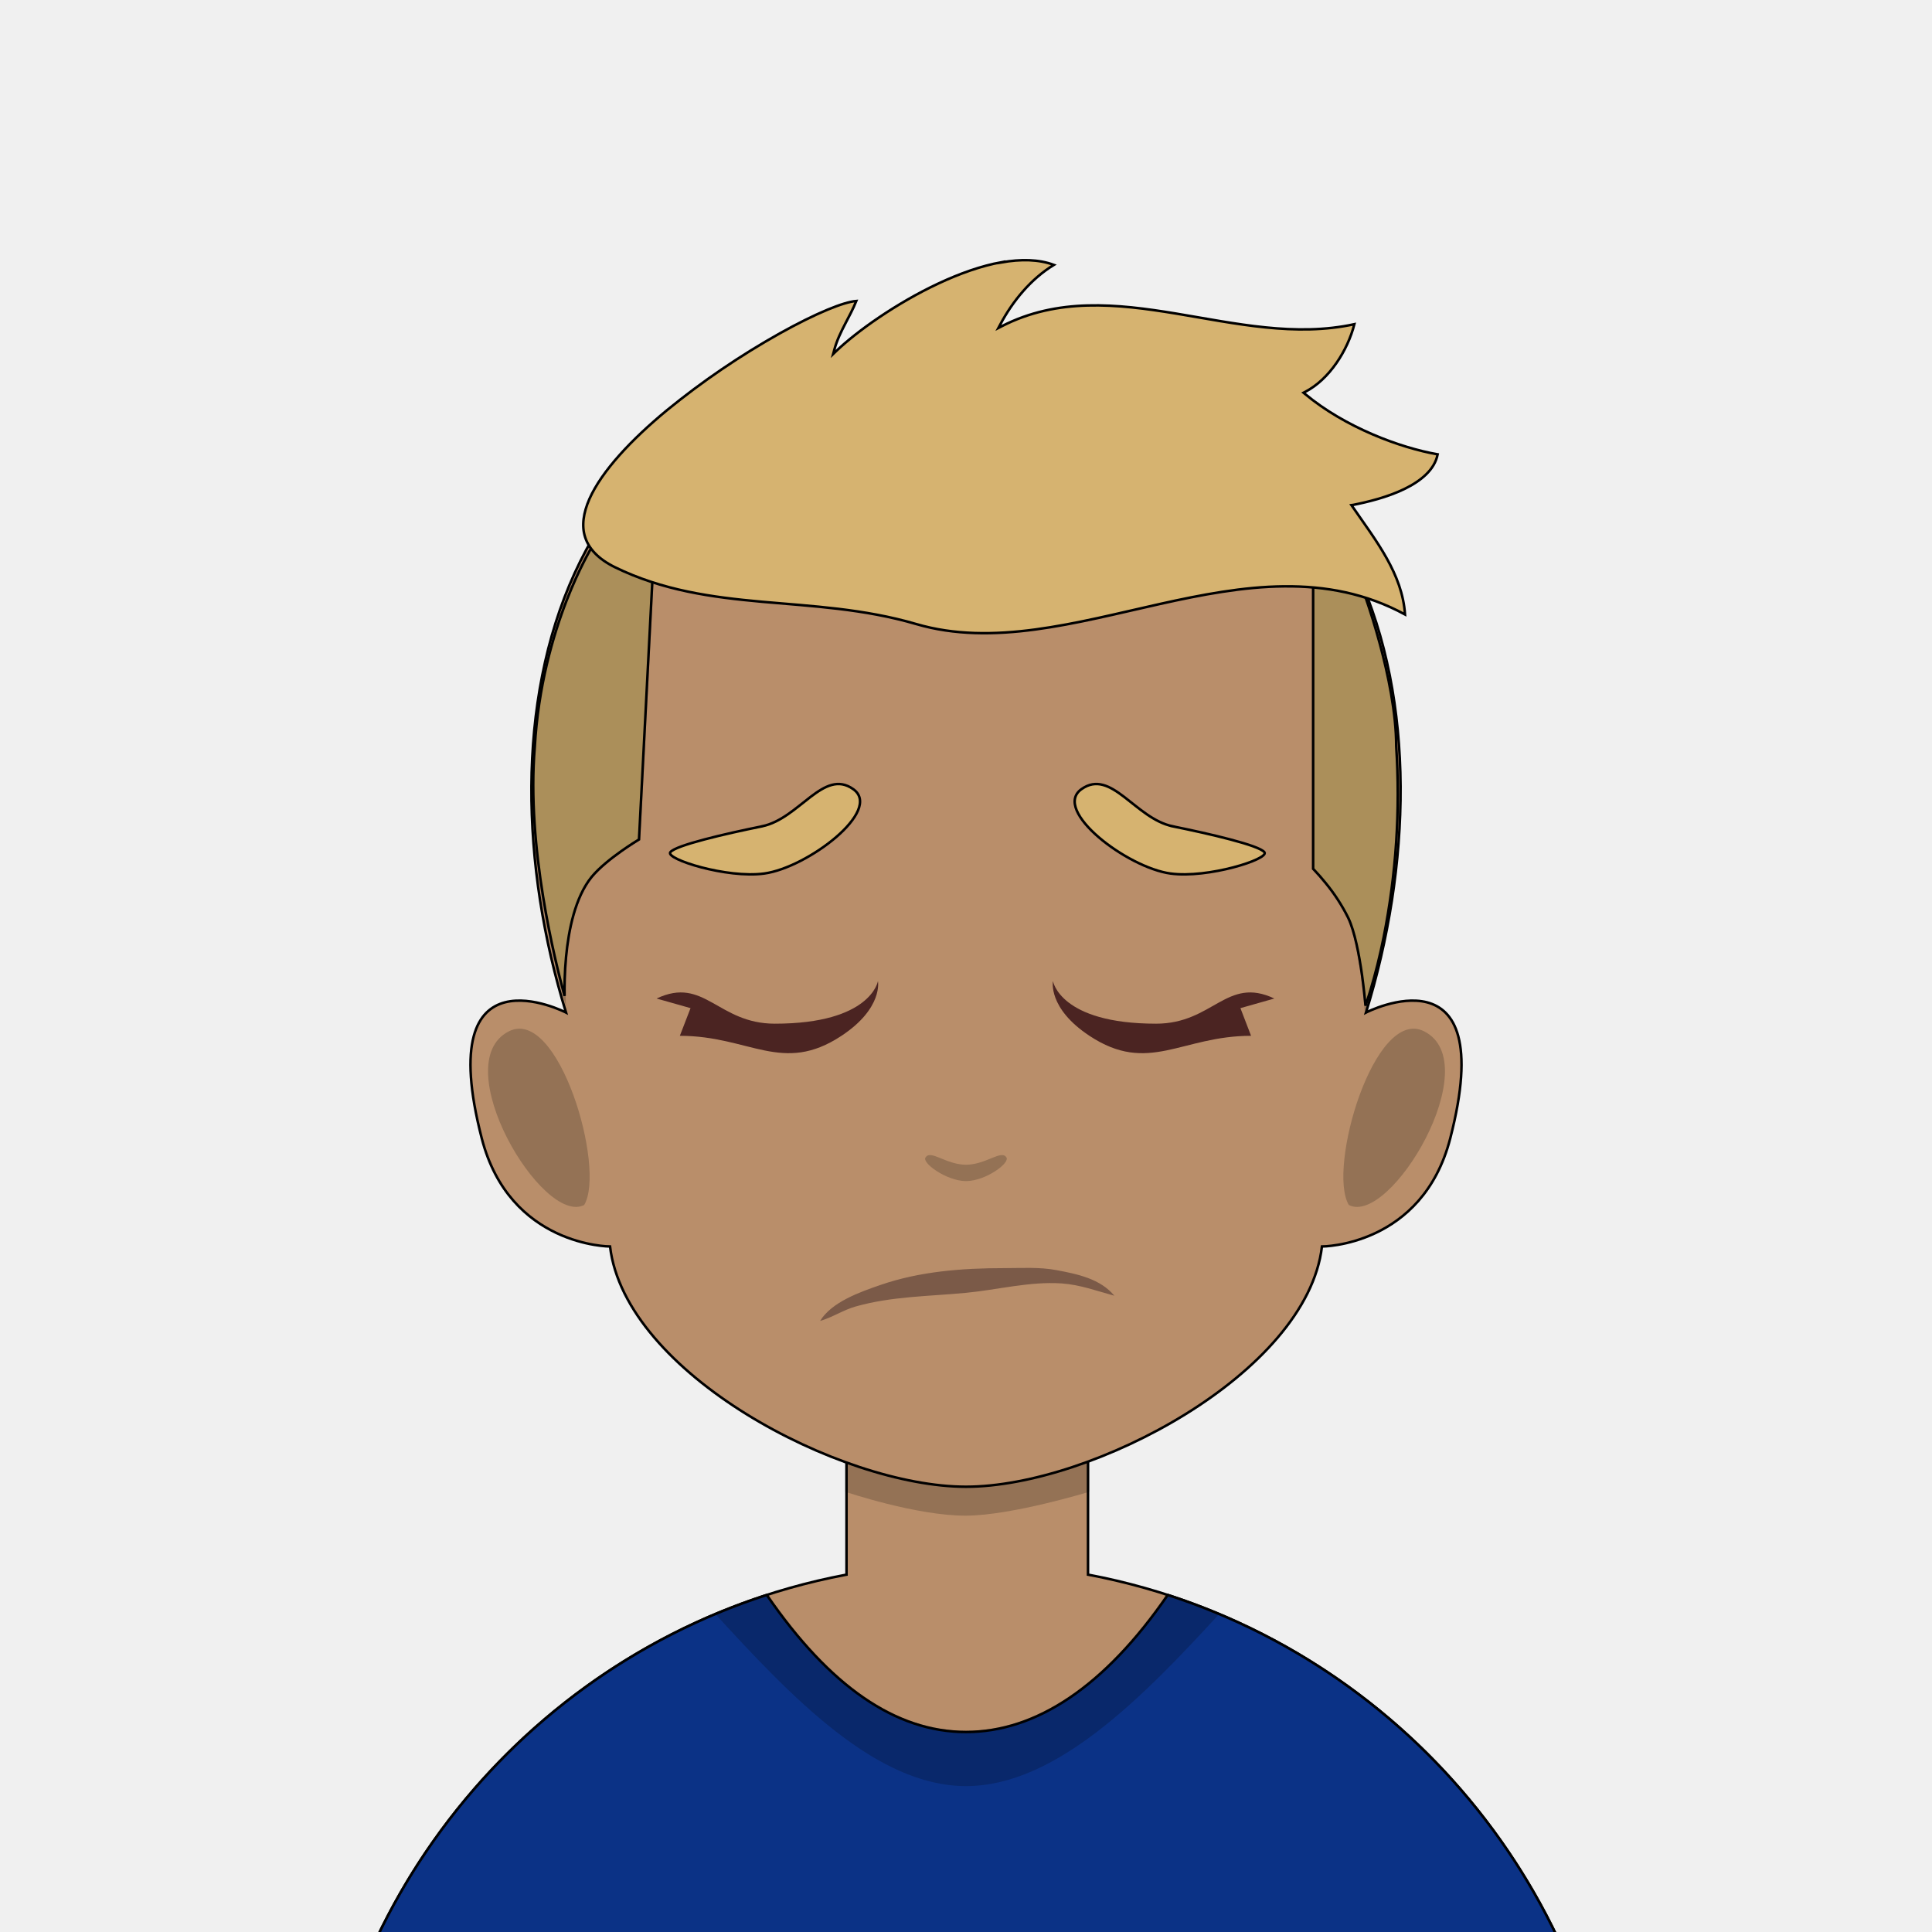
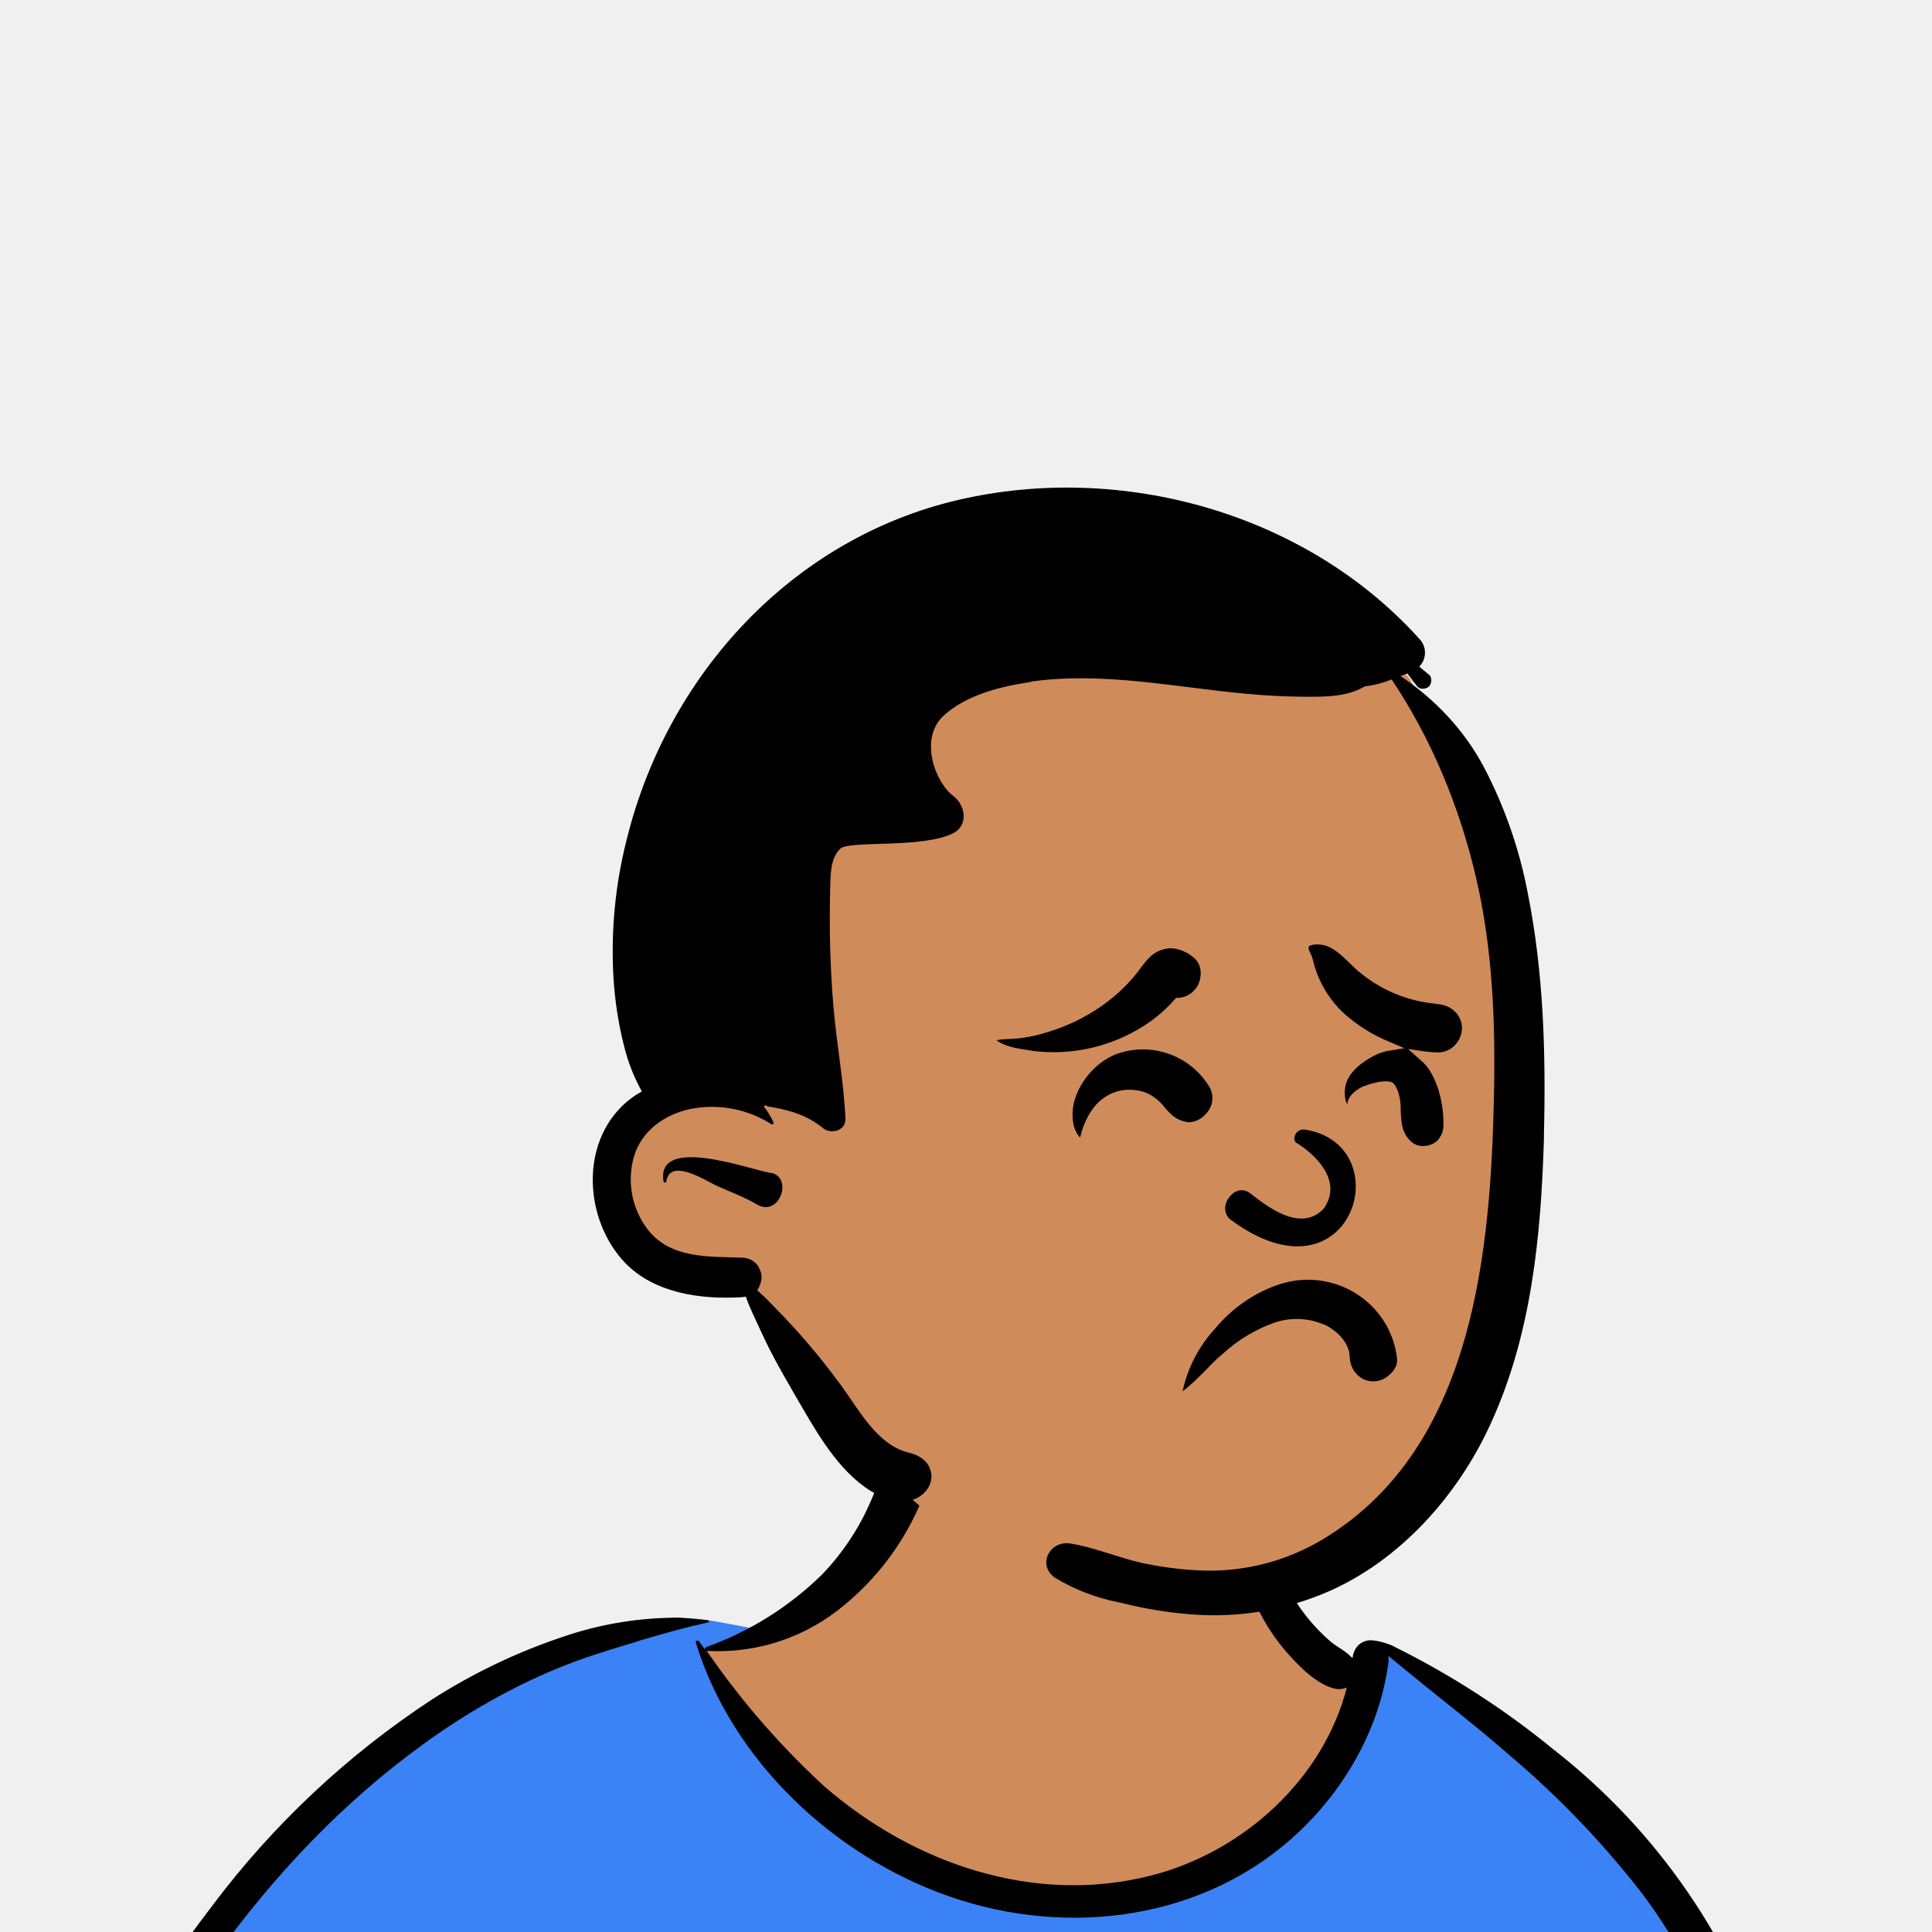
- <svg xmlns="http://www.w3.org/2000/svg" viewBox="0 0 768 768" fill="none" shape-rendering="auto">
+ <svg xmlns="http://www.w3.org/2000/svg" viewBox="0 0 704 704" fill="none" shape-rendering="auto">
  <mask id="viewboxMask">
-     <rect width="768" height="768" rx="0" ry="0" x="0" y="0" fill="#fff" />
+     <rect width="704" height="704" rx="0" ry="0" x="0" y="0" fill="#fff" />
  </mask>
  <g mask="url(#viewboxMask)">
-     <g transform="translate(0 10)" />
-     <path d="M432.5 556.5v69.45l.4.07c120.31 22.8 211.36 128.92 211.6 256.48h-520c.24-127.56 91.29-233.7 211.6-256.48l.4-.07V556.5z" fill="#b98e6a" stroke="black" />
-     <path d="M336 556h97v37s-30.58 9.4-49 9.5c-19.59.1-48-9.5-48-9.5z" fill="black" fill-opacity="0.2" />
-     <path d="M191.5 452.5c-20-77.5 33.5-50 33.5-50C189.18 286.68 217 140 384 140s194.82 146.68 159 262.5c0 0 53.5-27.5 33.5 50-11.1 43-51 43-51 43C519.57 545.9 434 591 384 591s-135.57-45.1-141.5-95.5c0 0-39.9 0-51-43Z" fill="#b98e6a" stroke="black" />
-     <path d="M202.22 410c19.81-10.14 38.7 54.5 30 69-16.5 8.5-55-56.21-30-69m363.96 0c-19.82-10.14-38.7 54.5-30 69 16.5 8.5 55-56.21 30-69M384 469.5c-7.81 0-18-7.5-16-9.5 2-3 8.19 3 16 3s14-6 16-3c1.81 2.17-8.19 9.5-16 9.5" fill="black" fill-opacity="0.2" />
-     <path d="M464.2 634.02c104.45 33.8 180.08 132.24 180.3 248.48h-520c.22-116.24 75.85-214.69 180.3-248.48 25.04 36.42 51.31 54.48 79.2 54.48 27.88 0 55.15-18.06 80.2-54.48Z" fill="#0b3286" stroke="black" />
-     <path d="M384 688c-27.73 0-53.94-18-79-54.58l-21 7.79C314.93 675 348.38 710 384 710s70.07-35 101-68.8l-21-7.78C438.94 670 411.73 688 384 688" fill="black" fill-opacity="0.2" />
-     <path d="M443 515.1c-5.6-6.78-14.7-8.64-23-10.2-6.89-1.3-14.02-.8-21-.8-16.38 0-33.36 1.28-49 6.69-8.06 2.78-19.39 6.74-24 14.3 4.88-1.4 9.12-4.3 14-5.7 14.38-4.1 29.32-4.07 44-5.47 12.54-1.2 25.36-4.6 38-3.74 7.36.5 13.98 3 21 4.9" fill="#3F2626" fill-opacity="0.5" />
-     <path d="m274.5 400.75-4.25 11c27.75 0 40.74 15.54 64.25 0C351.14 400.75 349 390 349 390s-2.75 16.93-41 16.93c-22.71 0-28-19-47-10zm218.59 0 4.23 11c-27.75 0-40.74 15.54-64.25 0-16.64-11-14.5-21.75-14.5-21.75s2.75 16.93 41 16.93c22.71 0 28-19 47-10z" fill="#4B2422" />
-     <g fill="#d6b370">
-       <path d="M302.87 328.48c14.96-3.04 24.47-23.2 36.31-14.78s-18.13 31.2-35.4 33.54c-14.8 2.02-39.28-5.72-37.33-8.45 1.94-2.74 21.93-7.37 36.42-10.3m163.35 0c-14.97-3.05-24.48-23.2-36.32-14.79s18.14 31.2 35.4 33.54c14.81 2.02 39.28-5.72 37.34-8.45-1.94-2.74-21.94-7.37-36.43-10.3" />
-       <path d="M302.87 328.48c14.96-3.04 24.47-23.2 36.31-14.78s-18.13 31.2-35.4 33.54c-14.8 2.02-39.28-5.72-37.33-8.45 1.94-2.74 21.93-7.37 36.42-10.3Zm163.35 0c-14.97-3.04-24.48-23.2-36.32-14.78s18.14 31.2 35.4 33.54c14.81 2.02 39.28-5.72 37.34-8.45-1.94-2.74-21.94-7.37-36.43-10.3Z" stroke="black" />
+     <g transform="translate(0 28.16)">
+       <g transform="translate(35.2 35.2) scale(0.9)">
+         <g fill-rule="evenodd" clip-rule="evenodd">
+           <path d="M705.3 1074a2351.1 2351.1 0 0 1-15.6-101c-1-7.7-2.5-16.4 2.7-22 7.3-8 14-14.8 14.8-26.2.8-10.7-2.8-22.4-5-32.8a809.4 809.4 0 0 0-17.3-64.7c-6.6-21.7-13.9-43.2-21.3-64.6-6.9-20-13.5-40.3-22.5-59.5-17-36.5-46-63.5-81.6-81.6-9-4.5-27-20.5-36.3-24-8.5-3.4-8.5 6.3-16.9 2.6-6.7-2.9-13-6.7-16.7-13.2-4-7-14.3-16.9-15.9-25-3.3-17.4.3-32.2-12-45.3a90 90 0 0 0-41.1-23.8c-33.7-9.3-78.5-2.8-98.8 28.5-9.7 14.9-13 33-26.2 45.1-11.4 10.7-8.8 18-23.6 23.4-.9.3-23.6-4.5-24.4-4.2-16.2-3.5-31.7 6.2-46.5 11.8a325.4 325.4 0 0 0-63 32.3 399.2 399.2 0 0 0-102.3 98.5 482.5 482.5 0 0 0-76.4 161c-1.7 6.4-3.5 13-1.5 19.4 1.7 5.3 5.4 9.2 9.8 12.4 6 4.3 18 7 17.7 15.7-.1 6.6-2.4 13.5-3.5 20-1.3 7.7-2.3 15.5-3.4 23.2-4.8 35.4-8.6 71-10.3 106.6a920 920 0 0 0-.5 106c.1 2.3.8 4.5 2 6.2-1 .4-1.2 2.4.1 2.7l2.7.5a12 12 0 0 0 7 2.4l5.5.2c19.3 4 38.6 7.9 58.1 10.8 23.8 3.5 47.6 6.3 71.5 8.7 49.2 4.8 98 3.2 147.1.6a1877 1877 0 0 1 147.4-2c49.2 1.4 98.4 3.5 147.6 4.4 55 1 110-.5 164.8-5 7.5-.5 12.2-6.5 10.7-14-8.9-44.7-19-89.1-27-134Z" fill="#d08b5b" />
+           <path d="m201 597.5 1.2-.4c14.5-5.7 29.6-14.8 45.4-11.4.5-.2 10.8 1.9 17.9 3.2l-6.7 7L247 598c40.7 67.1 88.8 100.7 144.3 100.7 55.5 0 97.7-33.6 126.4-100.7l4-1c.4 0 1 .2 1.5.4 9.3 3.6 27.4 19.6 36.3 24.1 35.6 18 64.5 45 81.6 81.6 8.7 18.6 15.2 38 21.8 57.5l.7 2c7.4 21.4 14.7 43 21.3 64.6 6.3 20.4 12 41 16.6 61.8l.7 2.9c2.2 10.4 5.8 22 5 32.8a29 29 0 0 1-3 10.7l-80.4 29 38.4 261.3c-35.1 1.5-70.3 2-105.5 1.3-49.2-.9-98.4-3-147.6-4.3-47.7-1.2-95.3-.7-143 1.7l-12 .6a946.3 946.3 0 0 1-139.5-1l-3.1-.3v-38.3l16.3-212.9-83-15.6-81.3-39.5a21.7 21.7 0 0 1-5.6-8.8c-1.9-6-.5-12 1-18l.5-1.3a492.8 492.8 0 0 1 76.4-161A399.3 399.3 0 0 1 138 629.7c19.8-13 40.9-23.9 63-32.3Z" fill="#3b82f6" />
+           <path d="M232.2 584.6c5.1-.3 10.3.6 15.4 1 .4.1.6.8 0 .9-9 1.9-18 4.5-26.9 7.1l-3.8 1.2c-10 3-19.8 6-29.6 10-19.4 7.9-37.8 18.5-54.8 30.8C67.2 682.8 20 754.3-9.9 828.3a526 526 0 0 0-24.3 77c-.4 1.6-2 5.4-1 7 .7 1.3 3.6 2.1 5 2.9l4.5 2.3 25.2 12.9 2.3 1.1c38 18.6 78.4 34.4 121 35.5l.4-3.7a342 342 0 0 1 9.9-60c.3-1 1.6-.6 1.7.3 3 23.1 2 46.4 1 69.7-1.8 41-4.3 82.2-6.5 123.3-1.2 20.6-2.6 41-3.9 61.7-1.3 20.5-1.7 41.6-4.7 62-.6 4.6-6 7-10 6.6-4.4-.5-7.9-4.5-8-9 0-11.9 1.5-24 2.4-35.8l2.5-33.8c3.1-41.1 6.8-82.2 10.2-123.3a4771 4771 0 0 1 3.8-43.7C76.4 979.8 34.2 963-6.1 943.5c-.6 13.2-2 26.5-3.4 39.6-3.8 36.8-7.1 73.6-9.6 110.5a2254.2 2254.2 0 0 0-4.2 92.7l-.2 7c0 4.4-.5 8.5-4.3 11.7-3.7 3.3-8.9 3.5-12.6 0-5-4.6-4.2-10.9-4-17.1a1675.6 1675.6 0 0 1 1.8-47.2 1321 1321 0 0 1 10.5-109.5l2-14c3.5-26 7.5-52.7 15.5-77.9-3.1-1.5-6.2-3-9.3-4.7-5.5-2.7-11.2-5.4-16.6-8.4-4.2-2.5-7.9-5.8-9-10.8-1.4-5.5.6-11.5 2-16.9v-.4a502 502 0 0 1 26.6-80 523.2 523.2 0 0 1 67.8-117 353.8 353.8 0 0 1 88.7-83.3 239 239 0 0 1 53.8-25.7 142.6 142.6 0 0 1 42.8-7.5Zm90.1-66c6-6.5 18.1.2 15.2 8.8a108.2 108.2 0 0 1-34.7 52A79.4 79.4 0 0 1 247 598l1.7 2.4a321.1 321.1 0 0 0 46.1 52.6c36 31.2 84.8 48 132 36 37.1-9.4 69.8-38.8 79.4-76.2-1.3.6-3 .9-4.8.5-7.7-1.7-15.3-9.8-20.3-15.6-5.3-6.3-9.5-13-12.6-20.7-5.6-14-7.4-32.1.3-45.7 1-1.7 3-.7 3.3 1l.3 2.5c1.5 12.7 3.3 25 9.3 36.6a76 76 0 0 0 18.2 23.1c2.6 2 5.8 3.6 8.1 6l.5.4c.6-5 4.1-7.3 7.6-7.2 3.3.2 7.3 1.6 8.8 2.3l.1.1a341 341 0 0 1 65.1 42 259 259 0 0 1 88.4 129c7.5 25.3 11.8 51.4 16.3 77.4l2.8 16c4.2 23.9 8.9 48.4 18.4 70.7 2.5 5.7.6 11.1-5.5 13.4A1493 1493 0 0 1 688 953c3.7 16 6 32.5 8.7 48.5 6 34.1 13.2 68 19.4 102 3.2 17.5 6.1 35 9.3 52.3l4.7 25.2 2.4 13.6.1.7c.5 2.4 1 4.9.4 7.3-.8 2.7-2.9 4.6-4.8 6.6-1.6 1.6-3.8 1.6-5.7.7l-.7-.3c-3.4-1.6-6-3.2-7.3-7-.7-2.5-1-5.2-1.5-7.7a3535.6 3535.6 0 0 1-7.8-43.6l-1.6-9.1c-5.2-31.4-10.2-62.9-12.8-94.5-1-14-2.3-28.1-3.5-42.2l-.9-10.5c-1.1-13.3-2.5-27-2.7-40.5l-4.5 1.6L657 964c-5.5 2-12.5 6-18.4 5.2-2.9-.3-5-1.2-6.8-2.9 2 28.8 4.8 57.4 8.5 86a1965.7 1965.7 0 0 0 22 135c.6 3.2 1.4 6.4 1.9 9.6.5 3.7-.5 5.9-2.5 9-1.7 2.4-5 3.7-7.8 2-3.6-2.3-5.5-4.3-6.5-8.4-1-3.7-1.6-7.6-2.3-11.4a1654.2 1654.2 0 0 1-11.4-65.2c-7.8-52-12.7-104.4-15.2-156.8a1388 1388 0 0 1-1.4-77.8c0-13.3.5-26.6 1.4-39.9 1-13.4 3-26.5 4.8-39.8 0-.5.7-.5.7 0 .8 14.9 2.1 29.8 2.8 44.7.6 14.3.9 28.5 1.4 42.8.6 18.7 1.5 37.5 2.7 56.2a9.6 9.6 0 0 1 8.5-3.1c4.7-1 9.7-3.4 14.1-5l16.8-5.5 26.4-8.7a679 679 0 0 1-18-80.8l-2-12.3c-4-24.2-8.5-48.5-15.8-72a229.8 229.8 0 0 0-34.8-68.2 370.2 370.2 0 0 0-52.7-55.3C557 627 539.7 614 523 600c.1.9.2 2 0 3-3.5 25.9-17 50-35.8 67.9-37.7 36-93.6 43.4-142 26.5-46.7-16.3-88-55-102.6-102.8-.3-.8.8-1 1.3-.5l2.4 3.3c0-.4.2-.9.7-1a129 129 0 0 0 46.6-29.2 100.2 100.2 0 0 0 21.3-33.3l.4-1c1.7-5 3.2-10.2 7-14.2Z" fill="#000" />
+         </g>
+         <g transform="matrix(.99789 0 0 1 156 62)">
+           <g fill-rule="evenodd" clip-rule="evenodd">
+             <path d="M405.3 225.3c11.3-8.2-5.6-35-11.4-43l-15-31.4c.6-8.5-7.8-16.1-16-13.5-7.2-5.2-19.3-2.7-23 5.4-79.4-34.6-216.8-20.2-224 86.5-15.3 30.4-30.5 61-44.2 92.3-18.9 1-28 24-16.8 38.9 1.5 24 16.8 26 37.2 25 8.2 2 16.7 3.2 22.9 9.6a68.5 68.5 0 0 1 10.9 16.7 204.4 204.4 0 0 0 56.4 69.3c38 28.3 89.2 48.7 136.4 34.9 101.6-39.9 121.6-199.3 86.6-290.7Z" fill="#d08b5b" />
+             <path d="M193.3 70c66.4-15.4 141 5.3 187 56.2a8 8 0 0 1 0 11.3l4 3.3c1.3 1.1 1.1 3.5 0 4.7-1.2 1.2-3.7 1.4-4.8 0l-1.6-2-2.4-3.2-2.8 1c14 9.4 25.8 21.8 33.8 36.8a183.9 183.9 0 0 1 17.9 51.4c6.4 32 7.3 64.9 6.5 97.4v1.8c-1.2 39.3-5 79.2-21.6 115.3-13.2 29-36.8 55.5-66.4 68.2-17 7.3-35.4 10.4-54 9.1-9.7-.7-19.4-2.2-28.9-4.6l-2.3-.5a79 79 0 0 1-25-9.7c-7.6-5-2.5-15.2 5.9-14 10 1.6 19.7 5.8 29.6 8 9.8 2 19.7 3.2 29.7 3 17.7-.6 33.9-6 48.5-16 56-37.7 62.8-113.7 64.2-175 .7-30-.4-60.5-7.3-89.8-6.6-28.2-18-56-34.2-80a42.2 42.2 0 0 1-10.9 2.8c-6.7 4-14.8 4.2-22.6 4.2h-1a275 275 0 0 1-24.4-1.2c-28.6-2.6-58-9-86.9-5l-1.1.3c-11.9 1.7-26.6 5.5-35.3 14-9.4 9.2-3 26.6 4.4 32.1 4.8 3.6 6.3 11.7 0 15-12.5 6.4-42.7 2.8-46 6.4-4.1 4.2-3.8 10.7-4 16.2v.4c-.4 15.7 0 31.4 1.3 47 1.3 15.2 4.2 30.4 4.9 45.6.2 5-5.9 6.5-9.2 3.8-.6-.6-1.3-1-2-1.5-6-4.3-12.8-6-20.1-7.2-.4 0-.7-.3-1-.5v-.1l-.8.6c1.5 1.9 2.8 4 3.9 6.4.2.5-.3 1.1-.8.8a44.9 44.9 0 0 0-32.9-6.2c-10.5 2.2-20 8.9-23 19.6a33.3 33.3 0 0 0 5.6 29.1c9.3 12 24.6 11 38.3 11.5 2.7 0 5.6 1.4 6.9 4 1.5 3 1.4 5 0 8a5 5 0 0 1-.7 1.2l3.3 3 3.6 3.7a277.3 277.3 0 0 1 26.6 31.1l.6.8c7.1 9.7 14.5 23.8 26.9 27 4.2 1 8.2 3 9.4 7.6 1.3 4.6-1.7 9-5.7 11-7 3.3-15.7-.6-21.4-4.8-12.3-9-20.3-23.9-28-37l-2-3.5c-3.9-6.7-7.7-13.5-11-20.6-1.8-4-3.8-8-5.5-12a42 42 0 0 1-1.4-3.7l-1.6.2c-16.5 1-35.5-1.5-47.5-14-16.4-17.3-18.4-48.2.3-64.7a36 36 0 0 1 6.6-4.6 73.3 73.3 0 0 1-7.2-18.3c-2.3-9-3.7-18.2-4.3-27.4a183 183 0 0 1 5.4-56.5c16.5-66.5 67-121.6 134.5-137.3ZM73.7 346c-3.2-19 34.7-5 43-3.6h.2c9.5 1.3 4.2 18-5.1 13l-.3-.2c-5-2.9-10.6-5-16-7.4l-1-.5c-4.3-2-18.2-11-19.7-1.3 0 .5-1 .5-1 0Z" fill="#000" />
+           </g>
+         </g>
+         <g transform="translate(315 248)">
+           <path fill-rule="evenodd" clip-rule="evenodd" d="M182.2 218a28 28 0 0 0-20.3-.9 60.8 60.8 0 0 0-21 12.7c-2.5 2-4.8 4.4-7 6.7-3 3-6 6-9.2 8.4a54 54 0 0 1 13-25.2c6.8-8.3 16.3-15 26.5-18.2a36.8 36.8 0 0 1 31 4c8.7 5.6 15 14.8 16.3 26 .3 2.4-.8 4.6-2.5 6.2-1.9 2-4.6 3.2-7 3.2-2.6 0-4.9-1-6.6-2.7a10.3 10.3 0 0 1-3-6.7c-.1-2.8-.8-5.2-3.1-8.1-1.6-2-4.5-4.2-7.1-5.5Zm16-96.7c-2.5 1-5.6 3.3-6.5 5.8-.2.6-.3 1.1-.3 1.7-.9-1.7-1.2-3.8-1-5.8.3-6.5 6.4-11.1 11.7-13.9 1.8-1 3.7-1.6 5.6-2l6.8-1.1-6.3-2.7a63 63 0 0 1-16.2-9.7 42.5 42.5 0 0 1-14.2-22l-.2-.8c-.3-1.4-.7-2.1-1-3-.3-.4-.5-1-.8-1.7-.1-.5-.2-.9 0-1.2 0-.3.4-.4.7-.5 2-.8 5.4-.3 6.8.3 3.4 1.3 6.4 4.3 9.3 7.1 1.5 1.4 2.8 2.7 4.2 3.8A56.3 56.3 0 0 0 227.2 88l.6.1c2.8.2 5.5 1.3 7.3 3.2 1.7 1.7 2.7 4 2.7 6.6a10 10 0 0 1-3 7 9.1 9.1 0 0 1-6.7 2.8c-1.8 0-3.6-.2-5.4-.4l-6.7-1 5 4.5c1 .8 2 1.8 2.9 3 4.6 6.3 6.6 16 6.4 23.6 0 1.5-.4 3-1.2 4.3a6.9 6.9 0 0 1-2.7 2.8 9 9 0 0 1-4.3 1.1 7 7 0 0 1-4.4-1.4 11.3 11.3 0 0 1-3.5-4.8c-1-2.5-1-5.1-1.2-7.8 0-1.8 0-3.6-.4-5.4-.4-2.3-1.5-5.2-2.8-6.2-2-1.3-7-.3-10.3.9l-1.2.4Zm-27.4 23c7.6 4.7 19 15.4 11 26.7-9.6 10-23.4-1.4-30.2-6.6-6.3-4-13.3 6.3-7.5 11 49 36.3 69-29.8 30.5-36.4-4.2-.8-5.8 4-3.8 5.4Zm-53.5-14.5a19 19 0 0 0-7.2-5.7 19 19 0 0 0-12-.6 19 19 0 0 0-10.3 7.8c-2.2 3.2-3.7 7-4.6 10.9a11.6 11.6 0 0 1-2.8-6 21 21 0 0 1 1-10.5c2.7-7.6 9-14.4 16.4-17.3a31.5 31.5 0 0 1 37.6 13 9 9 0 0 1 .7 8.2 11 11 0 0 1-6.5 6c-1.5.5-3 .5-4.3 0-1.9-.4-3.6-1.4-5-2.6-1.1-1-2-2.1-3-3.2Zm12.6-47.9a9 9 0 0 1-7.8 3.7l-.6.6-1.2 1.4a60.2 60.2 0 0 1-14.2 11.1 68 68 0 0 1-42 8.4l-1.7-.3c-4.1-.6-9.6-1.4-13-4 1.4-.4 2.7-.4 4-.5a55.3 55.3 0 0 0 14.5-2.2c7.5-2.1 14.4-5 21-9.2a69 69 0 0 0 17.5-15.6l.6-.8.7-1c2-2.5 3.7-5 6.8-6.6 2.4-1.2 4.9-1.6 7.2-1.2a16 16 0 0 1 7.6 3.7A7.7 7.7 0 0 1 132 75c.2 2.4-.6 5-2 7Z" fill="#000" />
+         </g>
+         <g transform="translate(279 400)" />
+         <g transform="translate(179 343)" />
+         <g transform="translate(203 303)" />
+       </g>
    </g>
-     <path d="m542.11 235.4.07.17.4 1.15a285 285 0 0 1 5.93 19.23c3.25 12.06 6.5 27.4 6.5 40.63v.03a292 292 0 0 1-5 76 230 230 0 0 1-5.4 21.6q-1.11 3.6-1.8 5.56c-.24-2.6-.7-7.17-1.4-12.3-1.13-7.9-2.88-17.2-5.46-22.6a73 73 0 0 0-8.97-13.84 89 89 0 0 0-4.73-5.4l-.25-.25V228.2zm-282.63-7.6-5.47 105.9c-.8.5-3.67 2.25-7.07 4.66-4 2.84-8.8 6.61-11.83 10.32-6.44 8-9.08 20.88-10.09 31.67-.6 6.3-.65 11.94-.59 15.55-3.72-13.53-15.2-59.4-11.85-98.86 1.34-24.1 7.2-44.3 12.71-58.47 4.84-12.4 9.42-20.19 10.48-21.93z" fill="#d6b370" stroke="black" />
-     <path d="m521.5 227.5 21 7.5s13 35 13 61.58c4 62.42-13 105.42-13 105.42 0-.02-1.92-26.36-7-37s-14-19.5-14-19.5zm-286-11.5 24.5 11.5-5.5 106.5c-.03.02-13.03 7.69-19 15-12.87 15.74-10.5 50.98-10.5 51-.01-.04-17-56.02-13-103 2.69-48.34 23.48-80.96 23.5-81" fill="black" fill-opacity="0.2" />
-     <path d="M398.03 104.32c7.7-1.38 14.88-1.27 20.9.98-9.13 5.56-16.35 14.37-21.3 23.67l-.75 1.4 1.4-.72c22.18-11.33 45.54-8.92 69.35-4.98 23.48 3.9 47.42 9.3 70.76 4.2-2.71 10.5-9.93 21.9-19.55 26.9l-.67.34.58.48c15.98 13.34 37.96 21.45 52.74 24.02-1.18 6.08-6.6 10.54-13.24 13.78-6.8 3.3-14.74 5.2-20.28 6.3l-.75.1.43.62c4.6 6.7 9.63 13.42 13.63 20.6 3.85 6.9 6.71 14.2 7.24 22.25-31.17-16.9-64.48-11.52-97.48-4.16-16.67 3.72-33.24 7.95-49.5 10.13-16.23 2.18-32.1 2.3-47.33-2.16-20.85-6.1-41.33-7.07-61.3-8.86-19.93-1.8-39.5-4.44-58.6-13.8-6.53-3.25-10.22-7.29-11.7-11.83s-.73-9.7 1.7-15.26c4.96-11.13 16.7-23.6 30.87-35.3a313 313 0 0 1 44.8-30.5c7.1-3.96 13.64-7.2 19.04-9.44 4.92-2.04 8.84-3.23 11.38-3.44-1.26 3.15-2.87 6.1-4.43 9.1-1.67 3.24-3.3 6.55-4.3 10.23l-.47 1.75 1.3-1.25c8.18-7.8 23.8-18.94 40.54-26.78 8.37-3.92 17-7.02 25.1-8.47Z" fill="#d6b370" stroke="black" />
  </g>
</svg>
